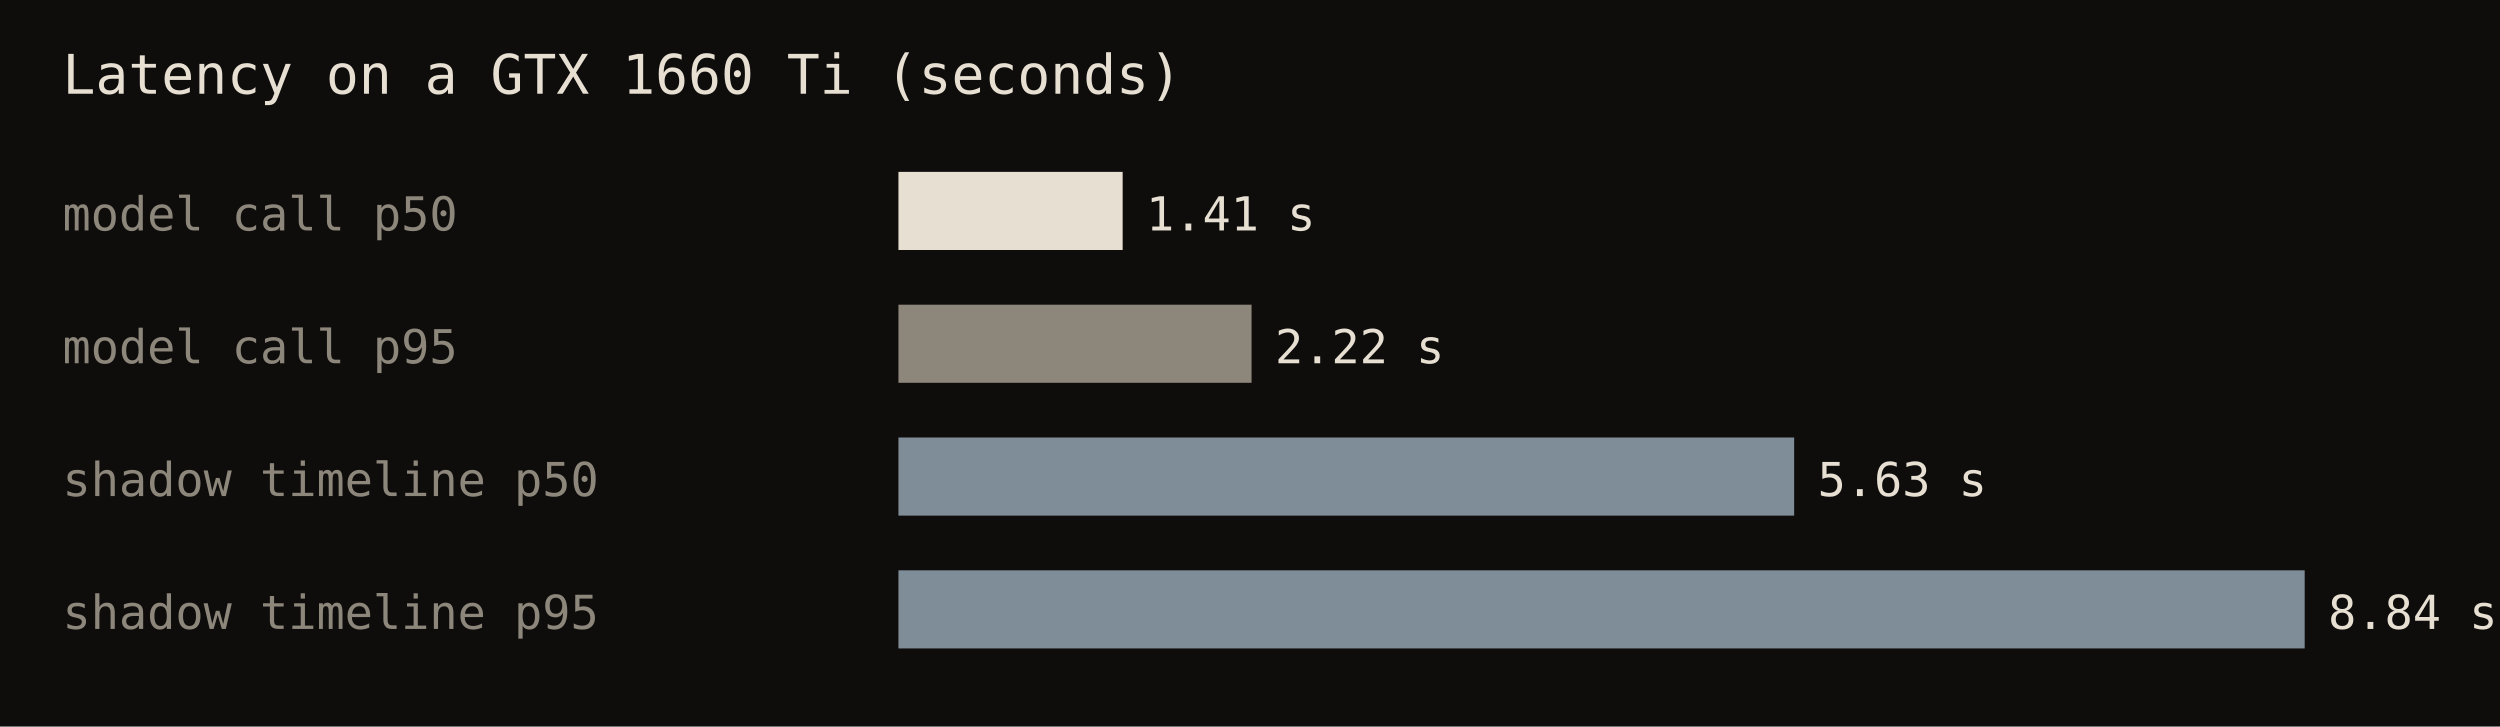
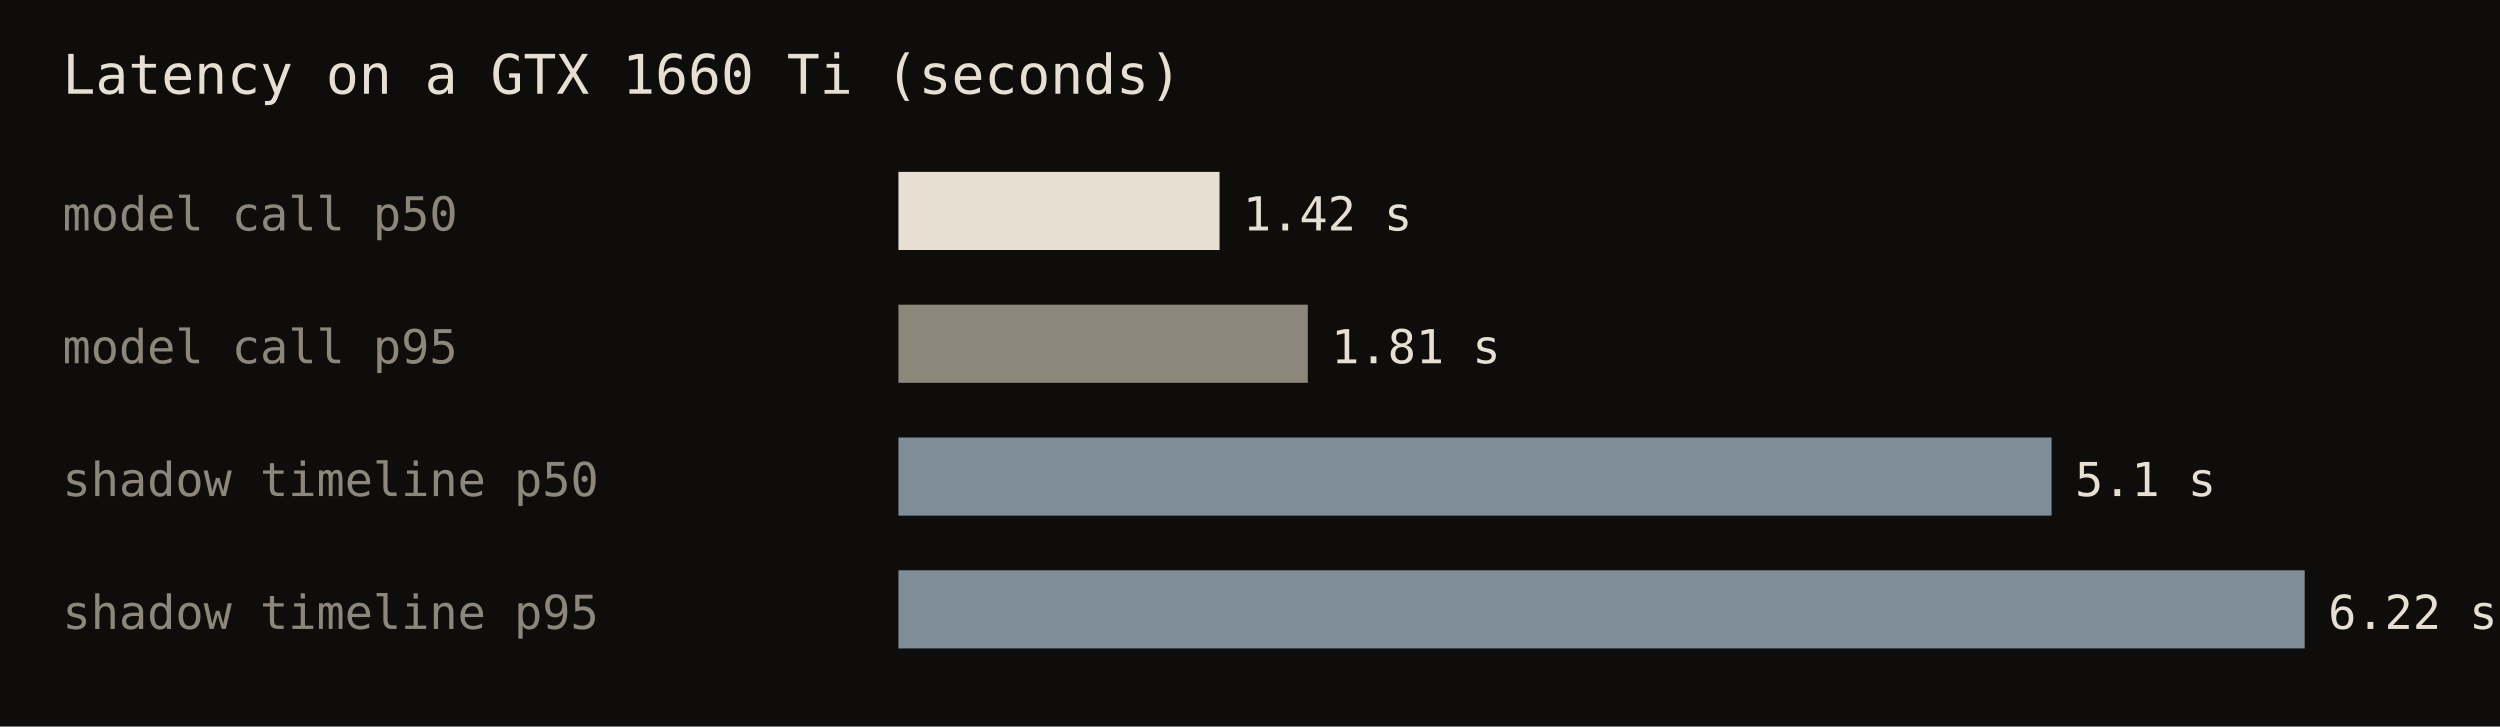
<svg xmlns="http://www.w3.org/2000/svg" width="640" height="186" font-family="ui-monospace, monospace" font-size="12">
  <rect width="100%" height="100%" fill="#0e0d0c" />
  <text x="16" y="24" fill="#e6dfd2" font-size="14">Latency on a GTX 1660 Ti (seconds)</text>
  <text x="16" y="59" fill="#8d867b">model call p50</text>
-   <rect x="230" y="44" width="57.4" height="20" fill="#e6dfd2" />
-   <text x="293.4" y="59" fill="#e6dfd2">1.41 s</text>
+   <rect x="230" y="44" width="82.2" height="20" fill="#e6dfd2" />
+   <text x="318.2" y="59" fill="#e6dfd2">1.42 s</text>
  <text x="16" y="93" fill="#8d867b">model call p95</text>
-   <rect x="230" y="78" width="90.4" height="20" fill="#8d867b" />
-   <text x="326.4" y="93" fill="#e6dfd2">2.22 s</text>
+   <rect x="230" y="78" width="104.8" height="20" fill="#8d867b" />
+   <text x="340.8" y="93" fill="#e6dfd2">1.81 s</text>
  <text x="16" y="127" fill="#8d867b">shadow timeline p50</text>
-   <rect x="230" y="112" width="229.3" height="20" fill="#7f8d99" />
-   <text x="465.3" y="127" fill="#e6dfd2">5.63 s</text>
+   <rect x="230" y="112" width="295.2" height="20" fill="#7f8d99" />
+   <text x="531.2" y="127" fill="#e6dfd2">5.1 s</text>
  <text x="16" y="161" fill="#8d867b">shadow timeline p95</text>
  <rect x="230" y="146" width="360.0" height="20" fill="#7f8d99" />
-   <text x="596.0" y="161" fill="#e6dfd2">8.84 s</text>
+   <text x="596.0" y="161" fill="#e6dfd2">6.22 s</text>
</svg>
